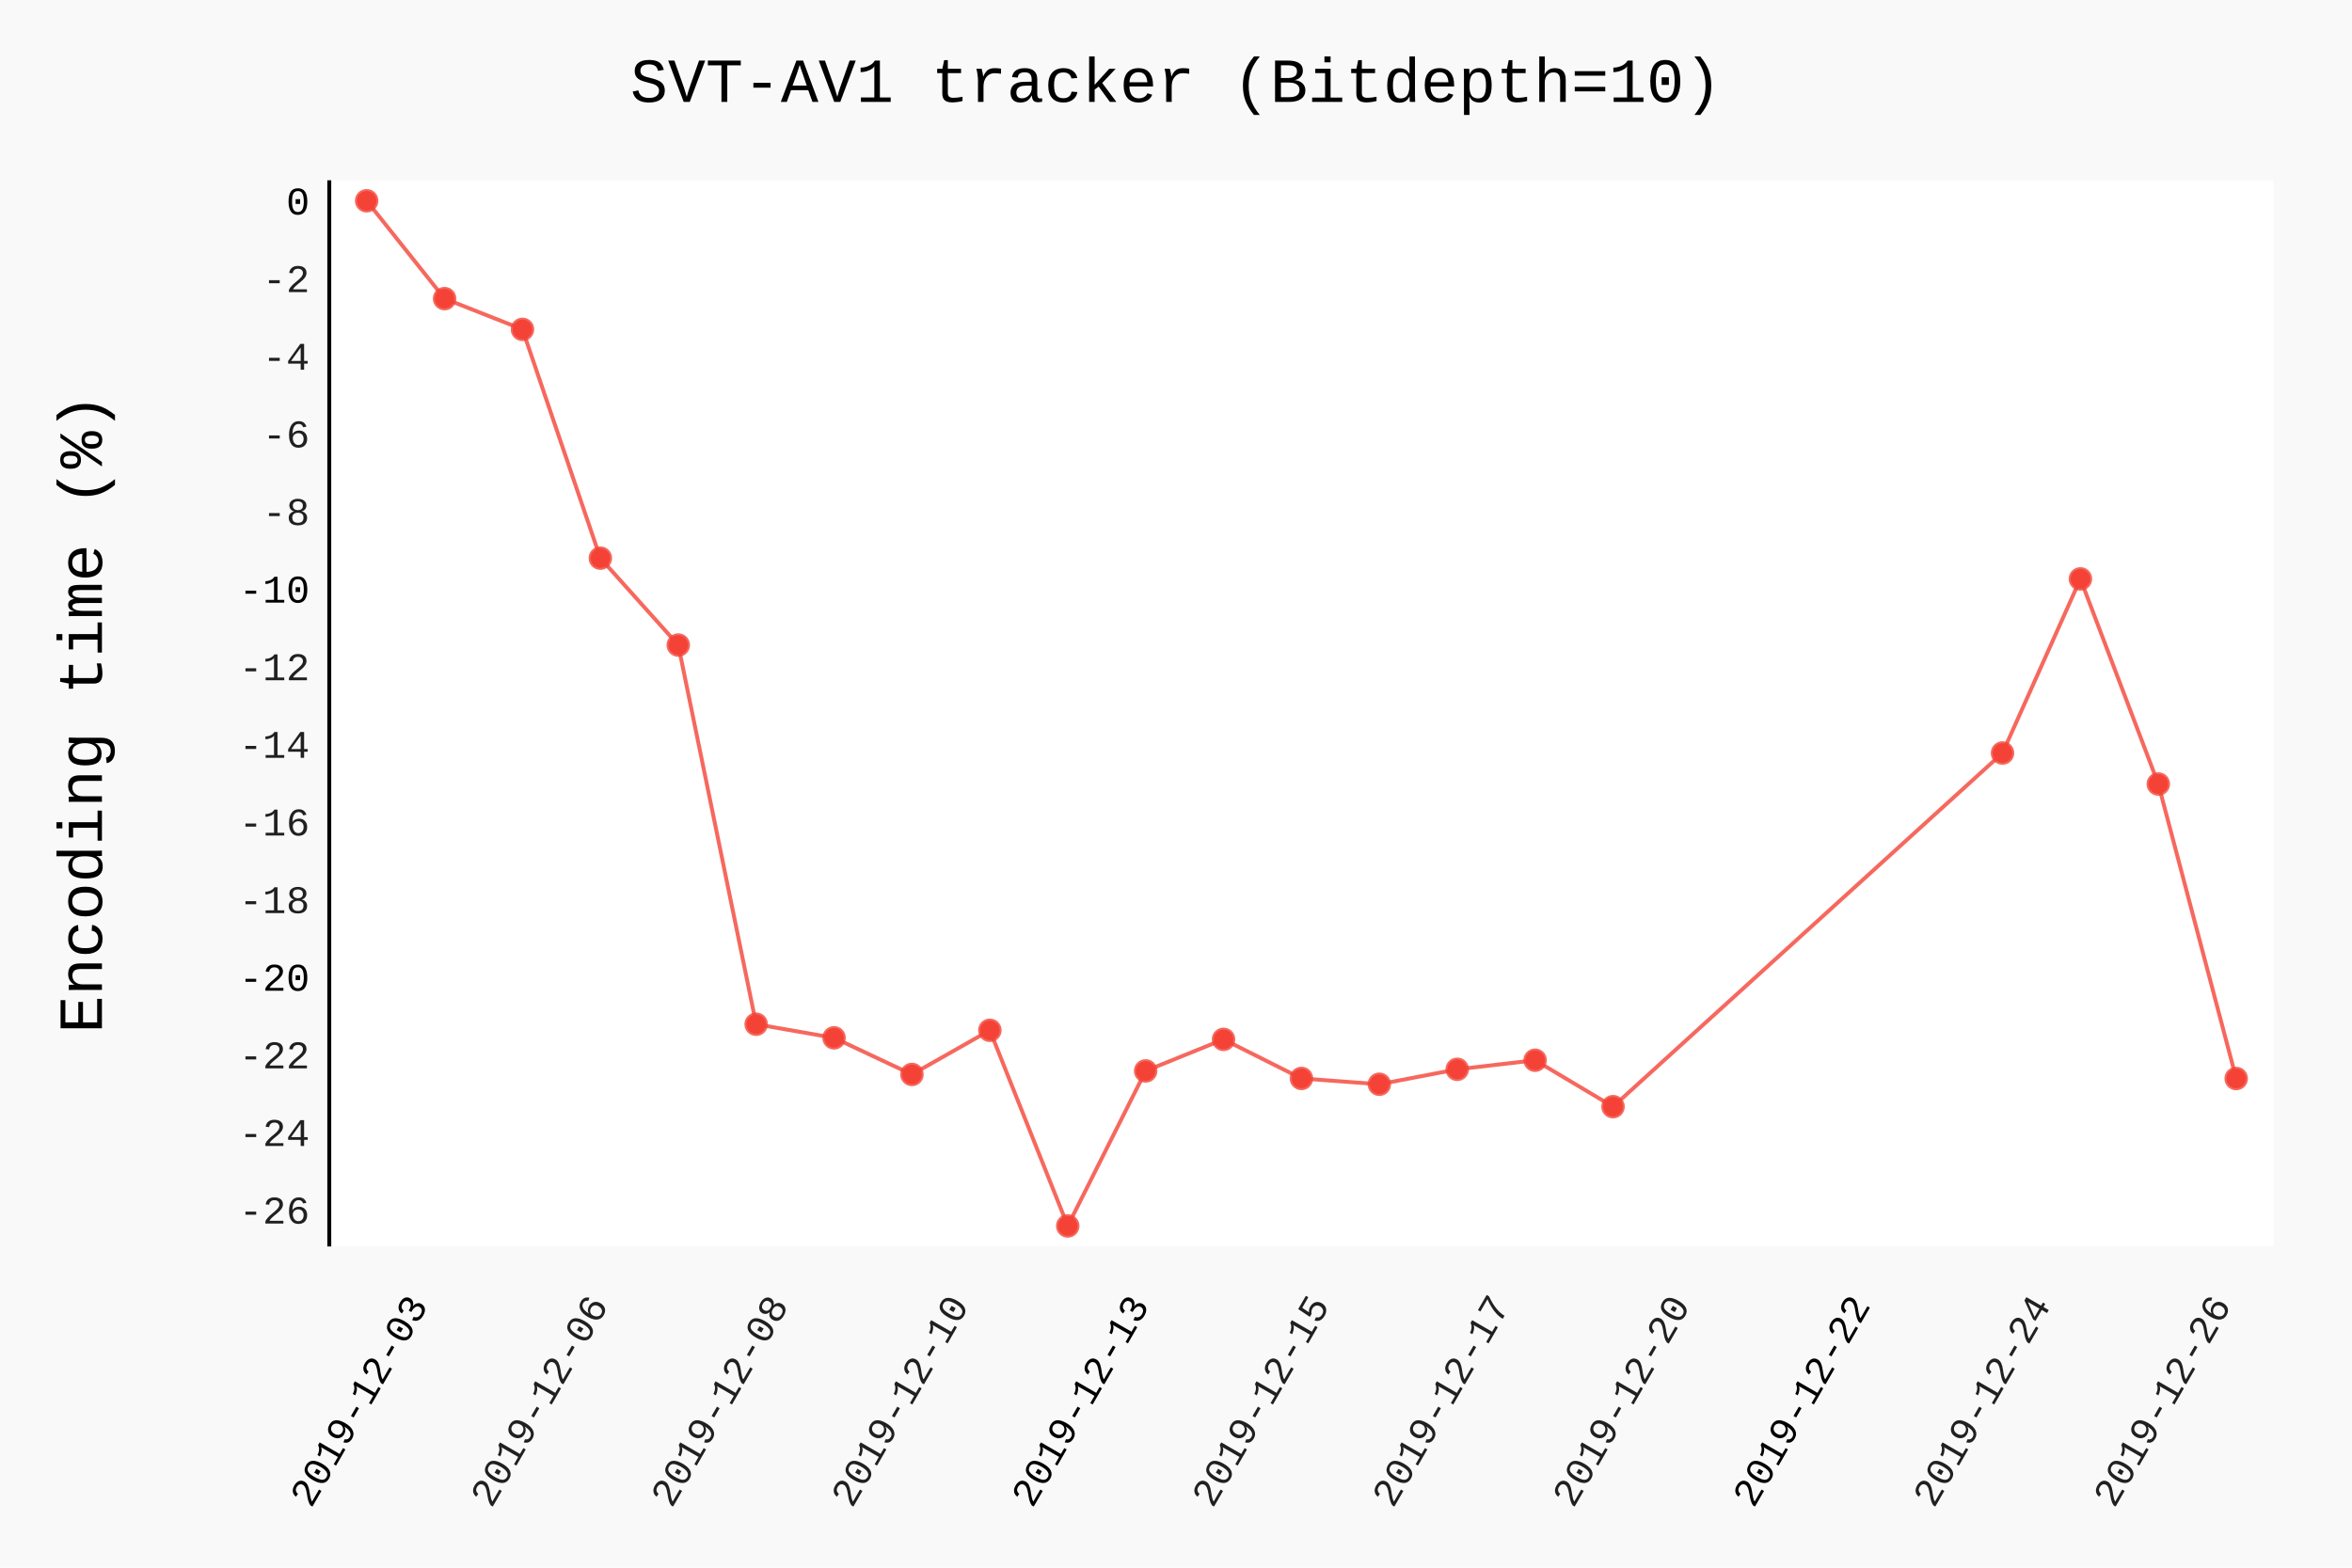
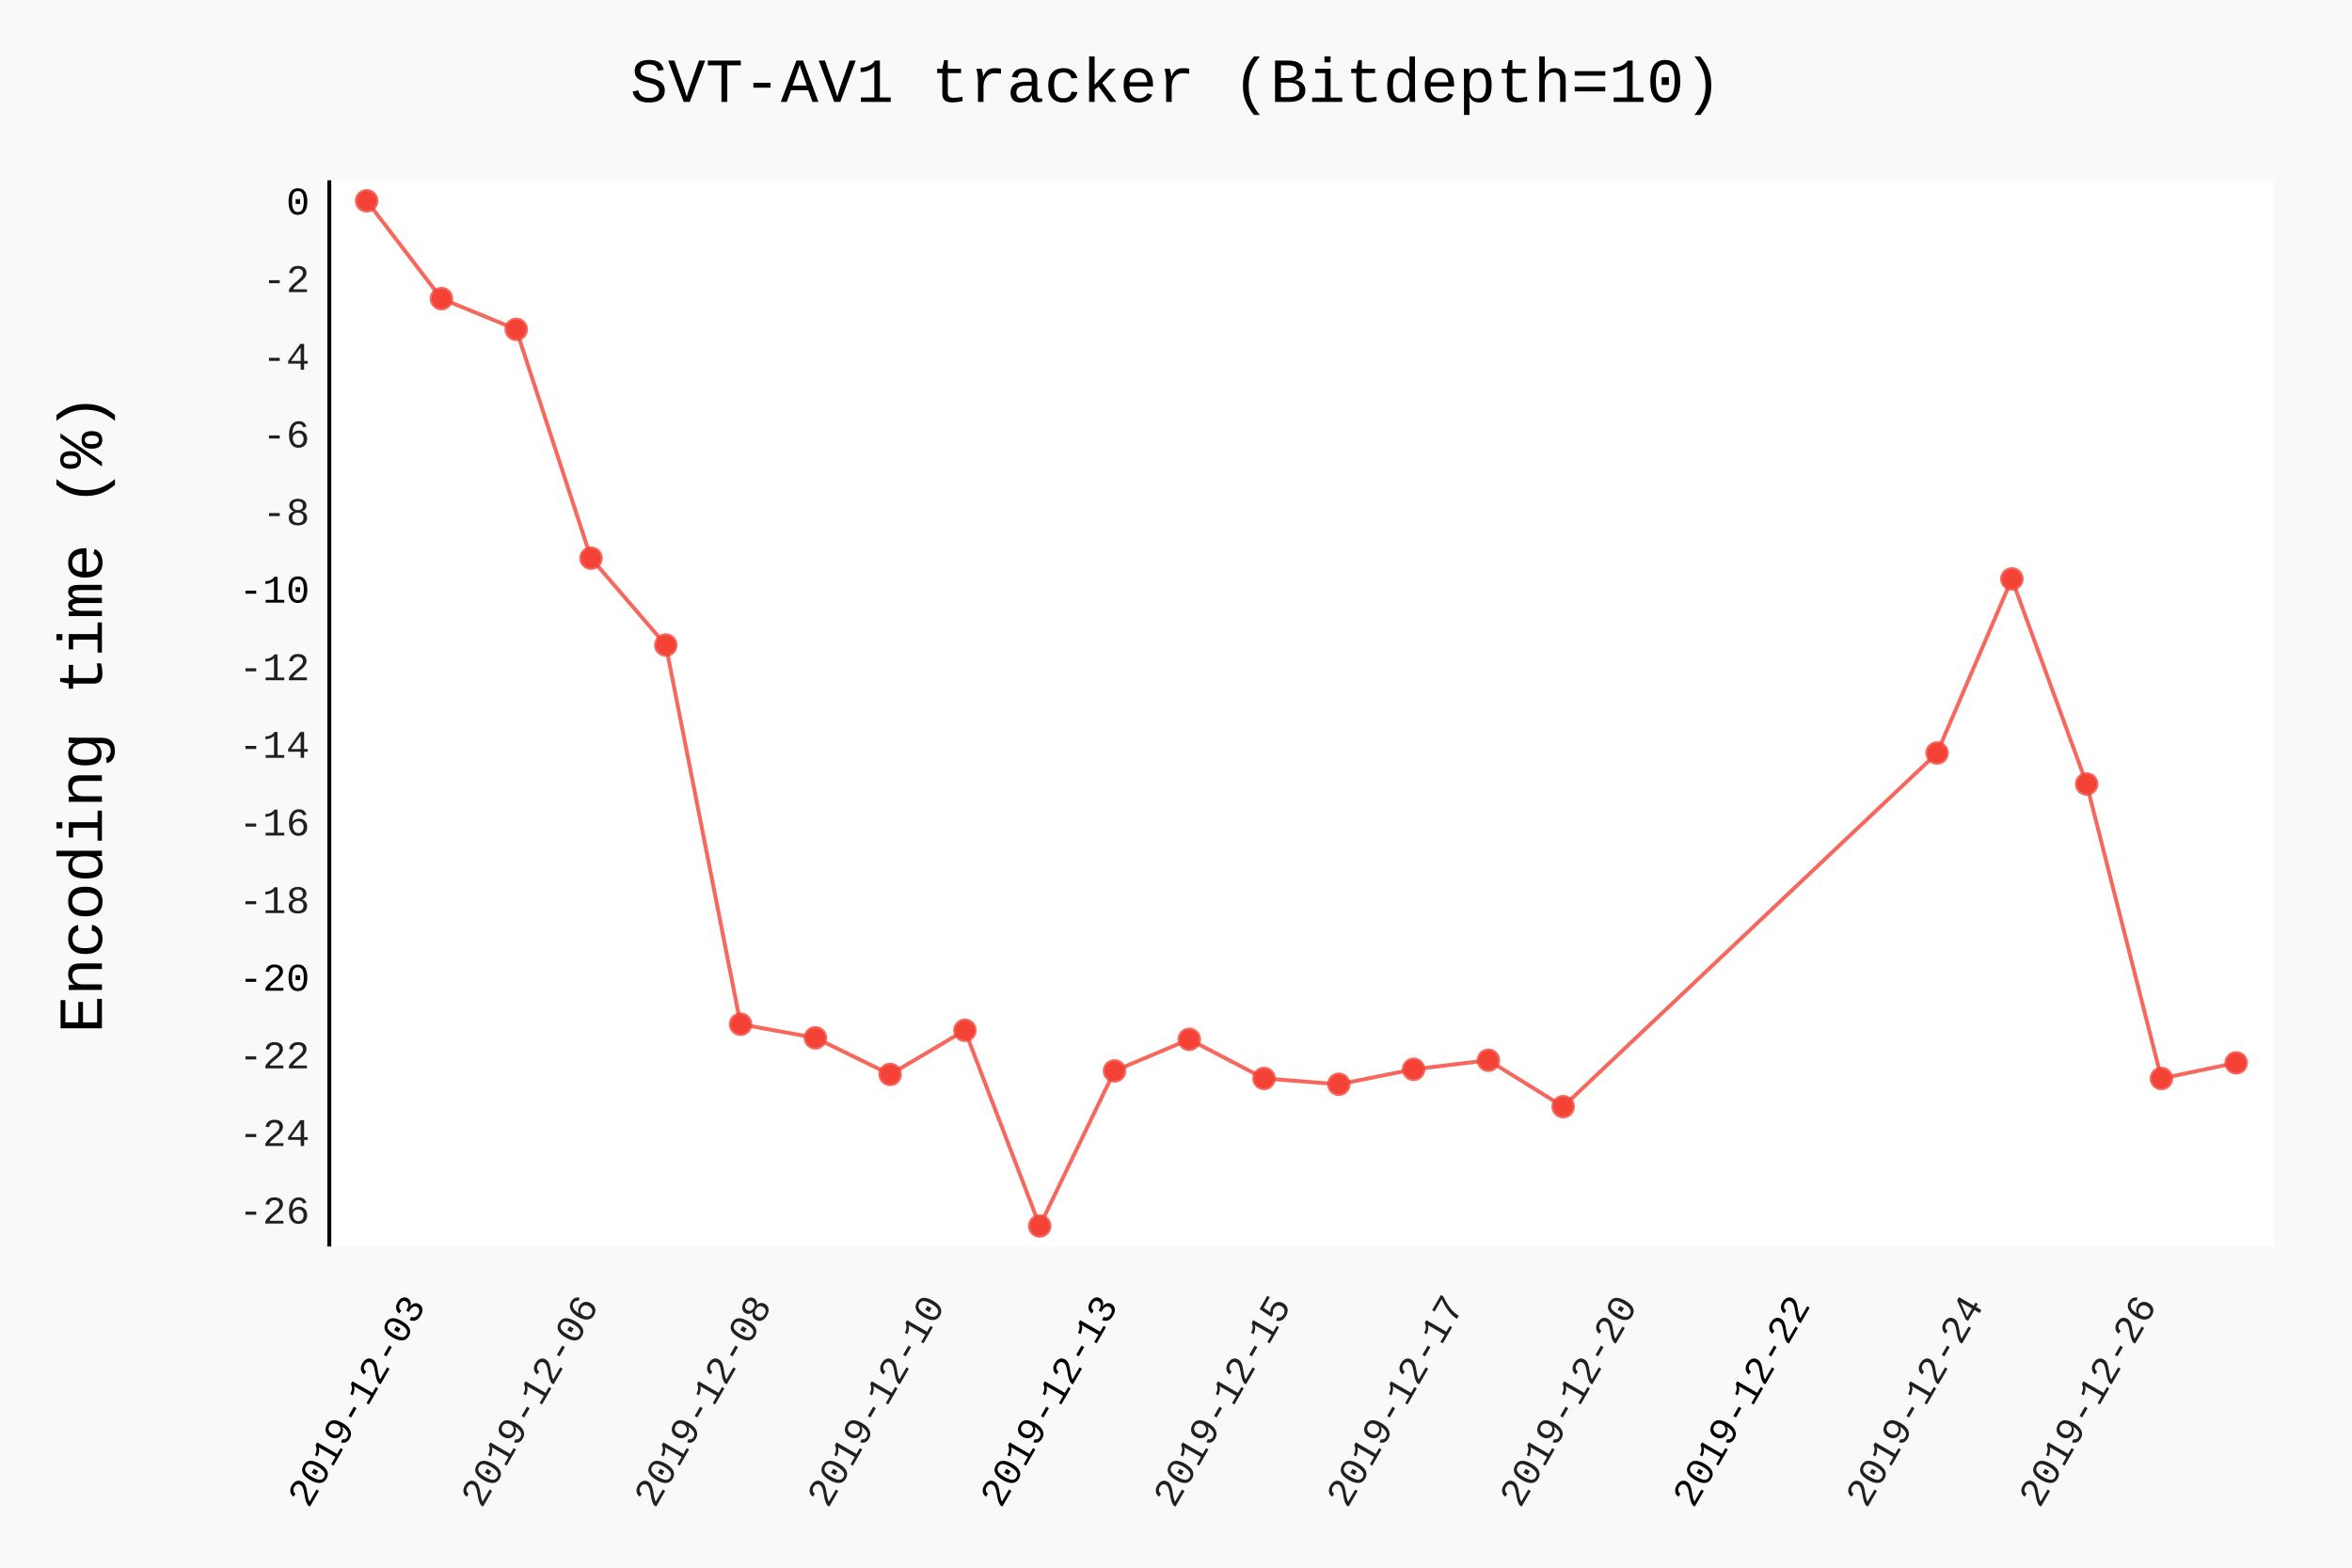
- <svg xmlns="http://www.w3.org/2000/svg" class="pygal-chart" id="chart-3541f963-8962-4b47-a6c8-427bffc5be3c" viewBox="0 0 600 400">
+ <svg xmlns="http://www.w3.org/2000/svg" class="pygal-chart" id="chart-73e4a44f-3adb-4b33-a398-8d5b76ee10f2" viewBox="0 0 600 400">
  <defs>
-     <style type="text/css">#chart-3541f963-8962-4b47-a6c8-427bffc5be3c{-webkit-user-select:none;-webkit-font-smoothing:antialiased;font-family:Consolas,"Liberation Mono",Menlo,Courier,monospace}#chart-3541f963-8962-4b47-a6c8-427bffc5be3c .title{font-family:Consolas,"Liberation Mono",Menlo,Courier,monospace;font-size:16px}#chart-3541f963-8962-4b47-a6c8-427bffc5be3c .legends .legend text{font-family:Consolas,"Liberation Mono",Menlo,Courier,monospace;font-size:14px}#chart-3541f963-8962-4b47-a6c8-427bffc5be3c .axis text{font-family:Consolas,"Liberation Mono",Menlo,Courier,monospace;font-size:10px}#chart-3541f963-8962-4b47-a6c8-427bffc5be3c .axis text.major{font-family:Consolas,"Liberation Mono",Menlo,Courier,monospace;font-size:10px}#chart-3541f963-8962-4b47-a6c8-427bffc5be3c .text-overlay text.value{font-family:Consolas,"Liberation Mono",Menlo,Courier,monospace;font-size:16px}#chart-3541f963-8962-4b47-a6c8-427bffc5be3c .text-overlay text.label{font-family:Consolas,"Liberation Mono",Menlo,Courier,monospace;font-size:10px}#chart-3541f963-8962-4b47-a6c8-427bffc5be3c .tooltip{font-family:Consolas,"Liberation Mono",Menlo,Courier,monospace;font-size:14px}#chart-3541f963-8962-4b47-a6c8-427bffc5be3c text.no_data{font-family:Consolas,"Liberation Mono",Menlo,Courier,monospace;font-size:64px}
- #chart-3541f963-8962-4b47-a6c8-427bffc5be3c{background-color:rgba(249,249,249,1)}#chart-3541f963-8962-4b47-a6c8-427bffc5be3c path,#chart-3541f963-8962-4b47-a6c8-427bffc5be3c line,#chart-3541f963-8962-4b47-a6c8-427bffc5be3c rect,#chart-3541f963-8962-4b47-a6c8-427bffc5be3c circle{-webkit-transition:150ms;-moz-transition:150ms;transition:150ms}#chart-3541f963-8962-4b47-a6c8-427bffc5be3c .graph &gt; .background{fill:rgba(249,249,249,1)}#chart-3541f963-8962-4b47-a6c8-427bffc5be3c .plot &gt; .background{fill:rgba(255,255,255,1)}#chart-3541f963-8962-4b47-a6c8-427bffc5be3c .graph{fill:rgba(0,0,0,.87)}#chart-3541f963-8962-4b47-a6c8-427bffc5be3c text.no_data{fill:rgba(0,0,0,1)}#chart-3541f963-8962-4b47-a6c8-427bffc5be3c .title{fill:rgba(0,0,0,1)}#chart-3541f963-8962-4b47-a6c8-427bffc5be3c .legends .legend text{fill:rgba(0,0,0,.87)}#chart-3541f963-8962-4b47-a6c8-427bffc5be3c .legends .legend:hover text{fill:rgba(0,0,0,1)}#chart-3541f963-8962-4b47-a6c8-427bffc5be3c .axis .line{stroke:rgba(0,0,0,1)}#chart-3541f963-8962-4b47-a6c8-427bffc5be3c .axis .guide.line{stroke:rgba(0,0,0,.54)}#chart-3541f963-8962-4b47-a6c8-427bffc5be3c .axis .major.line{stroke:rgba(0,0,0,.87)}#chart-3541f963-8962-4b47-a6c8-427bffc5be3c .axis text.major{fill:rgba(0,0,0,1)}#chart-3541f963-8962-4b47-a6c8-427bffc5be3c .axis.y .guides:hover .guide.line,#chart-3541f963-8962-4b47-a6c8-427bffc5be3c .line-graph .axis.x .guides:hover .guide.line,#chart-3541f963-8962-4b47-a6c8-427bffc5be3c .stackedline-graph .axis.x .guides:hover .guide.line,#chart-3541f963-8962-4b47-a6c8-427bffc5be3c .xy-graph .axis.x .guides:hover .guide.line{stroke:rgba(0,0,0,1)}#chart-3541f963-8962-4b47-a6c8-427bffc5be3c .axis .guides:hover text{fill:rgba(0,0,0,1)}#chart-3541f963-8962-4b47-a6c8-427bffc5be3c .reactive{fill-opacity:.7;stroke-opacity:.8}#chart-3541f963-8962-4b47-a6c8-427bffc5be3c .ci{stroke:rgba(0,0,0,.87)}#chart-3541f963-8962-4b47-a6c8-427bffc5be3c .reactive.active,#chart-3541f963-8962-4b47-a6c8-427bffc5be3c .active .reactive{fill-opacity:.8;stroke-opacity:.9;stroke-width:4}#chart-3541f963-8962-4b47-a6c8-427bffc5be3c .ci .reactive.active{stroke-width:1.5}#chart-3541f963-8962-4b47-a6c8-427bffc5be3c .series text{fill:rgba(0,0,0,1)}#chart-3541f963-8962-4b47-a6c8-427bffc5be3c .tooltip rect{fill:rgba(255,255,255,1);stroke:rgba(0,0,0,1);-webkit-transition:opacity 150ms;-moz-transition:opacity 150ms;transition:opacity 150ms}#chart-3541f963-8962-4b47-a6c8-427bffc5be3c .tooltip .label{fill:rgba(0,0,0,.87)}#chart-3541f963-8962-4b47-a6c8-427bffc5be3c .tooltip .label{fill:rgba(0,0,0,.87)}#chart-3541f963-8962-4b47-a6c8-427bffc5be3c .tooltip .legend{font-size:.8em;fill:rgba(0,0,0,.54)}#chart-3541f963-8962-4b47-a6c8-427bffc5be3c .tooltip .x_label{font-size:.6em;fill:rgba(0,0,0,1)}#chart-3541f963-8962-4b47-a6c8-427bffc5be3c .tooltip .xlink{font-size:.5em;text-decoration:underline}#chart-3541f963-8962-4b47-a6c8-427bffc5be3c .tooltip .value{font-size:1.5em}#chart-3541f963-8962-4b47-a6c8-427bffc5be3c .bound{font-size:.5em}#chart-3541f963-8962-4b47-a6c8-427bffc5be3c .max-value{font-size:.75em;fill:rgba(0,0,0,.54)}#chart-3541f963-8962-4b47-a6c8-427bffc5be3c .map-element{fill:rgba(255,255,255,1);stroke:rgba(0,0,0,.54) !important}#chart-3541f963-8962-4b47-a6c8-427bffc5be3c .map-element .reactive{fill-opacity:inherit;stroke-opacity:inherit}#chart-3541f963-8962-4b47-a6c8-427bffc5be3c .color-0,#chart-3541f963-8962-4b47-a6c8-427bffc5be3c .color-0 a:visited{stroke:#F44336;fill:#F44336}#chart-3541f963-8962-4b47-a6c8-427bffc5be3c .text-overlay .color-0 text{fill:black}
- #chart-3541f963-8962-4b47-a6c8-427bffc5be3c text.no_data{text-anchor:middle}#chart-3541f963-8962-4b47-a6c8-427bffc5be3c .guide.line{fill:none}#chart-3541f963-8962-4b47-a6c8-427bffc5be3c .centered{text-anchor:middle}#chart-3541f963-8962-4b47-a6c8-427bffc5be3c .title{text-anchor:middle}#chart-3541f963-8962-4b47-a6c8-427bffc5be3c .legends .legend text{fill-opacity:1}#chart-3541f963-8962-4b47-a6c8-427bffc5be3c .axis.x text{text-anchor:middle}#chart-3541f963-8962-4b47-a6c8-427bffc5be3c .axis.x:not(.web) text[transform]{text-anchor:start}#chart-3541f963-8962-4b47-a6c8-427bffc5be3c .axis.x:not(.web) text[transform].backwards{text-anchor:end}#chart-3541f963-8962-4b47-a6c8-427bffc5be3c .axis.y text{text-anchor:end}#chart-3541f963-8962-4b47-a6c8-427bffc5be3c .axis.y text[transform].backwards{text-anchor:start}#chart-3541f963-8962-4b47-a6c8-427bffc5be3c .axis.y2 text{text-anchor:start}#chart-3541f963-8962-4b47-a6c8-427bffc5be3c .axis.y2 text[transform].backwards{text-anchor:end}#chart-3541f963-8962-4b47-a6c8-427bffc5be3c .axis .guide.line{stroke-dasharray:4,4}#chart-3541f963-8962-4b47-a6c8-427bffc5be3c .axis .major.guide.line{stroke-dasharray:6,6}#chart-3541f963-8962-4b47-a6c8-427bffc5be3c .horizontal .axis.y .guide.line,#chart-3541f963-8962-4b47-a6c8-427bffc5be3c .horizontal .axis.y2 .guide.line,#chart-3541f963-8962-4b47-a6c8-427bffc5be3c .vertical .axis.x .guide.line{opacity:0}#chart-3541f963-8962-4b47-a6c8-427bffc5be3c .horizontal .axis.always_show .guide.line,#chart-3541f963-8962-4b47-a6c8-427bffc5be3c .vertical .axis.always_show .guide.line{opacity:1 !important}#chart-3541f963-8962-4b47-a6c8-427bffc5be3c .axis.y .guides:hover .guide.line,#chart-3541f963-8962-4b47-a6c8-427bffc5be3c .axis.y2 .guides:hover .guide.line,#chart-3541f963-8962-4b47-a6c8-427bffc5be3c .axis.x .guides:hover .guide.line{opacity:1}#chart-3541f963-8962-4b47-a6c8-427bffc5be3c .axis .guides:hover text{opacity:1}#chart-3541f963-8962-4b47-a6c8-427bffc5be3c .nofill{fill:none}#chart-3541f963-8962-4b47-a6c8-427bffc5be3c .subtle-fill{fill-opacity:.2}#chart-3541f963-8962-4b47-a6c8-427bffc5be3c .dot{stroke-width:1px;fill-opacity:1}#chart-3541f963-8962-4b47-a6c8-427bffc5be3c .dot.active{stroke-width:5px}#chart-3541f963-8962-4b47-a6c8-427bffc5be3c .dot.negative{fill:transparent}#chart-3541f963-8962-4b47-a6c8-427bffc5be3c text,#chart-3541f963-8962-4b47-a6c8-427bffc5be3c tspan{stroke:none !important}#chart-3541f963-8962-4b47-a6c8-427bffc5be3c .series text.active{opacity:1}#chart-3541f963-8962-4b47-a6c8-427bffc5be3c .tooltip rect{fill-opacity:.95;stroke-width:.5}#chart-3541f963-8962-4b47-a6c8-427bffc5be3c .tooltip text{fill-opacity:1}#chart-3541f963-8962-4b47-a6c8-427bffc5be3c .showable{visibility:hidden}#chart-3541f963-8962-4b47-a6c8-427bffc5be3c .showable.shown{visibility:visible}#chart-3541f963-8962-4b47-a6c8-427bffc5be3c .gauge-background{fill:rgba(229,229,229,1);stroke:none}#chart-3541f963-8962-4b47-a6c8-427bffc5be3c .bg-lines{stroke:rgba(249,249,249,1);stroke-width:2px}</style>
+     <style type="text/css">#chart-73e4a44f-3adb-4b33-a398-8d5b76ee10f2{-webkit-user-select:none;-webkit-font-smoothing:antialiased;font-family:Consolas,"Liberation Mono",Menlo,Courier,monospace}#chart-73e4a44f-3adb-4b33-a398-8d5b76ee10f2 .title{font-family:Consolas,"Liberation Mono",Menlo,Courier,monospace;font-size:16px}#chart-73e4a44f-3adb-4b33-a398-8d5b76ee10f2 .legends .legend text{font-family:Consolas,"Liberation Mono",Menlo,Courier,monospace;font-size:14px}#chart-73e4a44f-3adb-4b33-a398-8d5b76ee10f2 .axis text{font-family:Consolas,"Liberation Mono",Menlo,Courier,monospace;font-size:10px}#chart-73e4a44f-3adb-4b33-a398-8d5b76ee10f2 .axis text.major{font-family:Consolas,"Liberation Mono",Menlo,Courier,monospace;font-size:10px}#chart-73e4a44f-3adb-4b33-a398-8d5b76ee10f2 .text-overlay text.value{font-family:Consolas,"Liberation Mono",Menlo,Courier,monospace;font-size:16px}#chart-73e4a44f-3adb-4b33-a398-8d5b76ee10f2 .text-overlay text.label{font-family:Consolas,"Liberation Mono",Menlo,Courier,monospace;font-size:10px}#chart-73e4a44f-3adb-4b33-a398-8d5b76ee10f2 .tooltip{font-family:Consolas,"Liberation Mono",Menlo,Courier,monospace;font-size:14px}#chart-73e4a44f-3adb-4b33-a398-8d5b76ee10f2 text.no_data{font-family:Consolas,"Liberation Mono",Menlo,Courier,monospace;font-size:64px}
+ #chart-73e4a44f-3adb-4b33-a398-8d5b76ee10f2{background-color:rgba(249,249,249,1)}#chart-73e4a44f-3adb-4b33-a398-8d5b76ee10f2 path,#chart-73e4a44f-3adb-4b33-a398-8d5b76ee10f2 line,#chart-73e4a44f-3adb-4b33-a398-8d5b76ee10f2 rect,#chart-73e4a44f-3adb-4b33-a398-8d5b76ee10f2 circle{-webkit-transition:150ms;-moz-transition:150ms;transition:150ms}#chart-73e4a44f-3adb-4b33-a398-8d5b76ee10f2 .graph &gt; .background{fill:rgba(249,249,249,1)}#chart-73e4a44f-3adb-4b33-a398-8d5b76ee10f2 .plot &gt; .background{fill:rgba(255,255,255,1)}#chart-73e4a44f-3adb-4b33-a398-8d5b76ee10f2 .graph{fill:rgba(0,0,0,.87)}#chart-73e4a44f-3adb-4b33-a398-8d5b76ee10f2 text.no_data{fill:rgba(0,0,0,1)}#chart-73e4a44f-3adb-4b33-a398-8d5b76ee10f2 .title{fill:rgba(0,0,0,1)}#chart-73e4a44f-3adb-4b33-a398-8d5b76ee10f2 .legends .legend text{fill:rgba(0,0,0,.87)}#chart-73e4a44f-3adb-4b33-a398-8d5b76ee10f2 .legends .legend:hover text{fill:rgba(0,0,0,1)}#chart-73e4a44f-3adb-4b33-a398-8d5b76ee10f2 .axis .line{stroke:rgba(0,0,0,1)}#chart-73e4a44f-3adb-4b33-a398-8d5b76ee10f2 .axis .guide.line{stroke:rgba(0,0,0,.54)}#chart-73e4a44f-3adb-4b33-a398-8d5b76ee10f2 .axis .major.line{stroke:rgba(0,0,0,.87)}#chart-73e4a44f-3adb-4b33-a398-8d5b76ee10f2 .axis text.major{fill:rgba(0,0,0,1)}#chart-73e4a44f-3adb-4b33-a398-8d5b76ee10f2 .axis.y .guides:hover .guide.line,#chart-73e4a44f-3adb-4b33-a398-8d5b76ee10f2 .line-graph .axis.x .guides:hover .guide.line,#chart-73e4a44f-3adb-4b33-a398-8d5b76ee10f2 .stackedline-graph .axis.x .guides:hover .guide.line,#chart-73e4a44f-3adb-4b33-a398-8d5b76ee10f2 .xy-graph .axis.x .guides:hover .guide.line{stroke:rgba(0,0,0,1)}#chart-73e4a44f-3adb-4b33-a398-8d5b76ee10f2 .axis .guides:hover text{fill:rgba(0,0,0,1)}#chart-73e4a44f-3adb-4b33-a398-8d5b76ee10f2 .reactive{fill-opacity:.7;stroke-opacity:.8}#chart-73e4a44f-3adb-4b33-a398-8d5b76ee10f2 .ci{stroke:rgba(0,0,0,.87)}#chart-73e4a44f-3adb-4b33-a398-8d5b76ee10f2 .reactive.active,#chart-73e4a44f-3adb-4b33-a398-8d5b76ee10f2 .active .reactive{fill-opacity:.8;stroke-opacity:.9;stroke-width:4}#chart-73e4a44f-3adb-4b33-a398-8d5b76ee10f2 .ci .reactive.active{stroke-width:1.5}#chart-73e4a44f-3adb-4b33-a398-8d5b76ee10f2 .series text{fill:rgba(0,0,0,1)}#chart-73e4a44f-3adb-4b33-a398-8d5b76ee10f2 .tooltip rect{fill:rgba(255,255,255,1);stroke:rgba(0,0,0,1);-webkit-transition:opacity 150ms;-moz-transition:opacity 150ms;transition:opacity 150ms}#chart-73e4a44f-3adb-4b33-a398-8d5b76ee10f2 .tooltip .label{fill:rgba(0,0,0,.87)}#chart-73e4a44f-3adb-4b33-a398-8d5b76ee10f2 .tooltip .label{fill:rgba(0,0,0,.87)}#chart-73e4a44f-3adb-4b33-a398-8d5b76ee10f2 .tooltip .legend{font-size:.8em;fill:rgba(0,0,0,.54)}#chart-73e4a44f-3adb-4b33-a398-8d5b76ee10f2 .tooltip .x_label{font-size:.6em;fill:rgba(0,0,0,1)}#chart-73e4a44f-3adb-4b33-a398-8d5b76ee10f2 .tooltip .xlink{font-size:.5em;text-decoration:underline}#chart-73e4a44f-3adb-4b33-a398-8d5b76ee10f2 .tooltip .value{font-size:1.5em}#chart-73e4a44f-3adb-4b33-a398-8d5b76ee10f2 .bound{font-size:.5em}#chart-73e4a44f-3adb-4b33-a398-8d5b76ee10f2 .max-value{font-size:.75em;fill:rgba(0,0,0,.54)}#chart-73e4a44f-3adb-4b33-a398-8d5b76ee10f2 .map-element{fill:rgba(255,255,255,1);stroke:rgba(0,0,0,.54) !important}#chart-73e4a44f-3adb-4b33-a398-8d5b76ee10f2 .map-element .reactive{fill-opacity:inherit;stroke-opacity:inherit}#chart-73e4a44f-3adb-4b33-a398-8d5b76ee10f2 .color-0,#chart-73e4a44f-3adb-4b33-a398-8d5b76ee10f2 .color-0 a:visited{stroke:#F44336;fill:#F44336}#chart-73e4a44f-3adb-4b33-a398-8d5b76ee10f2 .text-overlay .color-0 text{fill:black}
+ #chart-73e4a44f-3adb-4b33-a398-8d5b76ee10f2 text.no_data{text-anchor:middle}#chart-73e4a44f-3adb-4b33-a398-8d5b76ee10f2 .guide.line{fill:none}#chart-73e4a44f-3adb-4b33-a398-8d5b76ee10f2 .centered{text-anchor:middle}#chart-73e4a44f-3adb-4b33-a398-8d5b76ee10f2 .title{text-anchor:middle}#chart-73e4a44f-3adb-4b33-a398-8d5b76ee10f2 .legends .legend text{fill-opacity:1}#chart-73e4a44f-3adb-4b33-a398-8d5b76ee10f2 .axis.x text{text-anchor:middle}#chart-73e4a44f-3adb-4b33-a398-8d5b76ee10f2 .axis.x:not(.web) text[transform]{text-anchor:start}#chart-73e4a44f-3adb-4b33-a398-8d5b76ee10f2 .axis.x:not(.web) text[transform].backwards{text-anchor:end}#chart-73e4a44f-3adb-4b33-a398-8d5b76ee10f2 .axis.y text{text-anchor:end}#chart-73e4a44f-3adb-4b33-a398-8d5b76ee10f2 .axis.y text[transform].backwards{text-anchor:start}#chart-73e4a44f-3adb-4b33-a398-8d5b76ee10f2 .axis.y2 text{text-anchor:start}#chart-73e4a44f-3adb-4b33-a398-8d5b76ee10f2 .axis.y2 text[transform].backwards{text-anchor:end}#chart-73e4a44f-3adb-4b33-a398-8d5b76ee10f2 .axis .guide.line{stroke-dasharray:4,4}#chart-73e4a44f-3adb-4b33-a398-8d5b76ee10f2 .axis .major.guide.line{stroke-dasharray:6,6}#chart-73e4a44f-3adb-4b33-a398-8d5b76ee10f2 .horizontal .axis.y .guide.line,#chart-73e4a44f-3adb-4b33-a398-8d5b76ee10f2 .horizontal .axis.y2 .guide.line,#chart-73e4a44f-3adb-4b33-a398-8d5b76ee10f2 .vertical .axis.x .guide.line{opacity:0}#chart-73e4a44f-3adb-4b33-a398-8d5b76ee10f2 .horizontal .axis.always_show .guide.line,#chart-73e4a44f-3adb-4b33-a398-8d5b76ee10f2 .vertical .axis.always_show .guide.line{opacity:1 !important}#chart-73e4a44f-3adb-4b33-a398-8d5b76ee10f2 .axis.y .guides:hover .guide.line,#chart-73e4a44f-3adb-4b33-a398-8d5b76ee10f2 .axis.y2 .guides:hover .guide.line,#chart-73e4a44f-3adb-4b33-a398-8d5b76ee10f2 .axis.x .guides:hover .guide.line{opacity:1}#chart-73e4a44f-3adb-4b33-a398-8d5b76ee10f2 .axis .guides:hover text{opacity:1}#chart-73e4a44f-3adb-4b33-a398-8d5b76ee10f2 .nofill{fill:none}#chart-73e4a44f-3adb-4b33-a398-8d5b76ee10f2 .subtle-fill{fill-opacity:.2}#chart-73e4a44f-3adb-4b33-a398-8d5b76ee10f2 .dot{stroke-width:1px;fill-opacity:1}#chart-73e4a44f-3adb-4b33-a398-8d5b76ee10f2 .dot.active{stroke-width:5px}#chart-73e4a44f-3adb-4b33-a398-8d5b76ee10f2 .dot.negative{fill:transparent}#chart-73e4a44f-3adb-4b33-a398-8d5b76ee10f2 text,#chart-73e4a44f-3adb-4b33-a398-8d5b76ee10f2 tspan{stroke:none !important}#chart-73e4a44f-3adb-4b33-a398-8d5b76ee10f2 .series text.active{opacity:1}#chart-73e4a44f-3adb-4b33-a398-8d5b76ee10f2 .tooltip rect{fill-opacity:.95;stroke-width:.5}#chart-73e4a44f-3adb-4b33-a398-8d5b76ee10f2 .tooltip text{fill-opacity:1}#chart-73e4a44f-3adb-4b33-a398-8d5b76ee10f2 .showable{visibility:hidden}#chart-73e4a44f-3adb-4b33-a398-8d5b76ee10f2 .showable.shown{visibility:visible}#chart-73e4a44f-3adb-4b33-a398-8d5b76ee10f2 .gauge-background{fill:rgba(229,229,229,1);stroke:none}#chart-73e4a44f-3adb-4b33-a398-8d5b76ee10f2 .bg-lines{stroke:rgba(249,249,249,1);stroke-width:2px}</style>
  </defs>
  <g class="graph datetimeline-graph vertical">
    <rect class="background" height="400" width="600" x="0" y="0" />
    <g class="plot" transform="translate(84, 46)">
      <rect class="background" height="272.038" width="496.0" x="0" y="0" />
      <g class="axis y">
        <g class="guides">
          <text class="" x="-5" y="266.202">-26</text>
        </g>
        <g class="guides">
          <text class="" x="-5" y="246.396">-24</text>
        </g>
        <g class="guides">
          <text class="" x="-5" y="226.591">-22</text>
        </g>
        <g class="guides">
          <text class="major" x="-5" y="206.786">-20</text>
        </g>
        <g class="guides">
          <text class="" x="-5" y="186.98">-18</text>
        </g>
        <g class="guides">
          <text class="" x="-5" y="167.175">-16</text>
        </g>
        <g class="guides">
          <text class="" x="-5" y="147.369">-14</text>
        </g>
        <g class="guides">
          <text class="" x="-5" y="127.564">-12</text>
        </g>
        <g class="guides">
          <text class="major" x="-5" y="107.759">-10</text>
        </g>
        <g class="guides">
          <text class="" x="-5" y="87.953">-8</text>
        </g>
        <g class="guides">
          <text class="" x="-5" y="68.148">-6</text>
        </g>
        <g class="guides">
          <text class="" x="-5" y="48.342">-4</text>
        </g>
        <g class="guides">
          <text class="" x="-5" y="28.537">-2</text>
        </g>
        <g class="guides">
          <text class="major" x="-5" y="8.732">0</text>
        </g>
      </g>
      <g class="axis x">
        <path class="line" d="M0 0 v272.038" />
        <g class="guides">
-           <path class="major guide line" d="M25.362 0 v272.038" />
-           <text class="major backwards" transform="rotate(300 25.3623 287.0385)" x="25.362" y="287.038">2019-12-03</text>
+           <path class="major guide line" d="M24.729 0 v272.038" />
+           <text class="major backwards" transform="rotate(300 24.72934 287.0385)" x="24.729" y="287.038">2019-12-03</text>
        </g>
        <g class="guides">
-           <path class="guide line" d="M71.362 0 v272.038" />
-           <text class="backwards" transform="rotate(300 71.36182 287.0385)" x="71.362" y="287.038">2019-12-06</text>
+           <path class="guide line" d="M68.889 0 v272.038" />
+           <text class="backwards" transform="rotate(300 68.88889 287.0385)" x="68.889" y="287.038">2019-12-06</text>
        </g>
        <g class="guides">
-           <path class="guide line" d="M117.361 0 v272.038" />
-           <text class="backwards" transform="rotate(300 117.3613 287.0385)" x="117.361" y="287.038">2019-12-08</text>
+           <path class="guide line" d="M113.048 0 v272.038" />
+           <text class="backwards" transform="rotate(300 113.0484 287.0385)" x="113.048" y="287.038">2019-12-08</text>
        </g>
        <g class="guides">
-           <path class="guide line" d="M163.361 0 v272.038" />
-           <text class="backwards" transform="rotate(300 163.3609 287.0385)" x="163.361" y="287.038">2019-12-10</text>
+           <path class="guide line" d="M157.208 0 v272.038" />
+           <text class="backwards" transform="rotate(300 157.208 287.0385)" x="157.208" y="287.038">2019-12-10</text>
        </g>
        <g class="guides">
-           <path class="major guide line" d="M209.36 0 v272.038" />
-           <text class="major backwards" transform="rotate(300 209.3604 287.0385)" x="209.36" y="287.038">2019-12-13</text>
+           <path class="major guide line" d="M201.368 0 v272.038" />
+           <text class="major backwards" transform="rotate(300 201.3675 287.0385)" x="201.368" y="287.038">2019-12-13</text>
        </g>
        <g class="guides">
-           <path class="guide line" d="M255.36 0 v272.038" />
-           <text class="backwards" transform="rotate(300 255.3599 287.0385)" x="255.36" y="287.038">2019-12-15</text>
+           <path class="guide line" d="M245.527 0 v272.038" />
+           <text class="backwards" transform="rotate(300 245.5271 287.0385)" x="245.527" y="287.038">2019-12-15</text>
        </g>
        <g class="guides">
-           <path class="guide line" d="M301.359 0 v272.038" />
-           <text class="backwards" transform="rotate(300 301.3594 287.0385)" x="301.359" y="287.038">2019-12-17</text>
+           <path class="guide line" d="M289.687 0 v272.038" />
+           <text class="backwards" transform="rotate(300 289.6866 287.0385)" x="289.687" y="287.038">2019-12-17</text>
        </g>
        <g class="guides">
-           <path class="guide line" d="M347.359 0 v272.038" />
-           <text class="backwards" transform="rotate(300 347.359 287.0385)" x="347.359" y="287.038">2019-12-20</text>
+           <path class="guide line" d="M333.846 0 v272.038" />
+           <text class="backwards" transform="rotate(300 333.8462 287.0385)" x="333.846" y="287.038">2019-12-20</text>
        </g>
        <g class="guides">
-           <path class="major guide line" d="M393.358 0 v272.038" />
-           <text class="major backwards" transform="rotate(300 393.3585 287.0385)" x="393.358" y="287.038">2019-12-22</text>
+           <path class="major guide line" d="M378.006 0 v272.038" />
+           <text class="major backwards" transform="rotate(300 378.0057 287.0385)" x="378.006" y="287.038">2019-12-22</text>
        </g>
        <g class="guides">
-           <path class="guide line" d="M439.358 0 v272.038" />
-           <text class="backwards" transform="rotate(300 439.358 287.0385)" x="439.358" y="287.038">2019-12-24</text>
+           <path class="guide line" d="M422.165 0 v272.038" />
+           <text class="backwards" transform="rotate(300 422.1652 287.0385)" x="422.165" y="287.038">2019-12-24</text>
        </g>
        <g class="guides">
-           <path class="guide line" d="M485.358 0 v272.038" />
-           <text class="backwards" transform="rotate(300 485.3576 287.0385)" x="485.358" y="287.038">2019-12-26</text>
+           <path class="guide line" d="M466.325 0 v272.038" />
+           <text class="backwards" transform="rotate(300 466.3248 287.0385)" x="466.325" y="287.038">2019-12-26</text>
        </g>
      </g>
      <g class="series serie-0 color-0">
-         <path class="line reactive nofill" d="M9.538 5.232 L29.41 30.193 49.282 38.037 69.154 96.416 89.026 118.587 108.897 215.336 128.769 218.807 148.641 228.148 168.513 216.884 188.385 266.807 208.256 227.247 228.128 219.198 248 229.169 267.872 230.65 287.744 226.838 307.615 224.524 327.487 236.367 426.846 146.135 446.718 101.708 466.59 154.047 486.462 229.186" />
+         <path class="line reactive nofill" d="M9.538 5.232 L28.615 30.193 47.692 38.037 66.769 96.416 85.846 118.587 104.923 215.336 124 218.807 143.077 228.148 162.154 216.884 181.231 266.807 200.308 227.247 219.385 219.198 238.462 229.169 257.538 230.65 276.615 226.838 295.692 224.524 314.769 236.367 410.154 146.135 429.231 101.708 448.308 154.047 467.385 229.186 486.462 225.188" />
      </g>
    </g>
    <g class="titles">
      <text class="title plot_title" x="300.0" y="26">SVT-AV1 tracker (Bitdepth=10)</text>
      <text class="title" transform="rotate(-90 0 182.0192)" x="0" y="208.019">Encoding time (%)</text>
    </g>
    <g class="plot overlay" transform="translate(84, 46)">
      <g class="series serie-0 color-0">
        <g class="dots">
          <circle class="dot reactive tooltip-trigger" cx="9.538" cy="5.232" r="2.5" />
        </g>
        <g class="dots">
-           <circle class="dot reactive tooltip-trigger" cx="29.41" cy="30.193" r="2.5" />
+           <circle class="dot reactive tooltip-trigger" cx="28.615" cy="30.193" r="2.5" />
        </g>
        <g class="dots">
-           <circle class="dot reactive tooltip-trigger" cx="49.282" cy="38.037" r="2.5" />
+           <circle class="dot reactive tooltip-trigger" cx="47.692" cy="38.037" r="2.5" />
        </g>
        <g class="dots">
-           <circle class="dot reactive tooltip-trigger" cx="69.154" cy="96.416" r="2.5" />
+           <circle class="dot reactive tooltip-trigger" cx="66.769" cy="96.416" r="2.5" />
        </g>
        <g class="dots">
-           <circle class="dot reactive tooltip-trigger" cx="89.026" cy="118.587" r="2.5" />
+           <circle class="dot reactive tooltip-trigger" cx="85.846" cy="118.587" r="2.5" />
        </g>
        <g class="dots">
-           <circle class="dot reactive tooltip-trigger" cx="108.897" cy="215.336" r="2.5" />
+           <circle class="dot reactive tooltip-trigger" cx="104.923" cy="215.336" r="2.5" />
        </g>
        <g class="dots">
-           <circle class="dot reactive tooltip-trigger" cx="128.769" cy="218.807" r="2.5" />
+           <circle class="dot reactive tooltip-trigger" cx="124.0" cy="218.807" r="2.5" />
        </g>
        <g class="dots">
-           <circle class="dot reactive tooltip-trigger" cx="148.641" cy="228.148" r="2.5" />
+           <circle class="dot reactive tooltip-trigger" cx="143.077" cy="228.148" r="2.5" />
        </g>
        <g class="dots">
-           <circle class="dot reactive tooltip-trigger" cx="168.513" cy="216.884" r="2.5" />
+           <circle class="dot reactive tooltip-trigger" cx="162.154" cy="216.884" r="2.5" />
        </g>
        <g class="dots">
-           <circle class="dot reactive tooltip-trigger" cx="188.385" cy="266.807" r="2.5" />
+           <circle class="dot reactive tooltip-trigger" cx="181.231" cy="266.807" r="2.5" />
        </g>
        <g class="dots">
-           <circle class="dot reactive tooltip-trigger" cx="208.256" cy="227.247" r="2.5" />
+           <circle class="dot reactive tooltip-trigger" cx="200.308" cy="227.247" r="2.5" />
        </g>
        <g class="dots">
-           <circle class="dot reactive tooltip-trigger" cx="228.128" cy="219.198" r="2.5" />
+           <circle class="dot reactive tooltip-trigger" cx="219.385" cy="219.198" r="2.5" />
        </g>
        <g class="dots">
-           <circle class="dot reactive tooltip-trigger" cx="248.0" cy="229.169" r="2.5" />
+           <circle class="dot reactive tooltip-trigger" cx="238.462" cy="229.169" r="2.5" />
        </g>
        <g class="dots">
-           <circle class="dot reactive tooltip-trigger" cx="267.872" cy="230.65" r="2.5" />
+           <circle class="dot reactive tooltip-trigger" cx="257.538" cy="230.65" r="2.5" />
        </g>
        <g class="dots">
-           <circle class="dot reactive tooltip-trigger" cx="287.744" cy="226.838" r="2.5" />
+           <circle class="dot reactive tooltip-trigger" cx="276.615" cy="226.838" r="2.5" />
        </g>
        <g class="dots">
-           <circle class="dot reactive tooltip-trigger" cx="307.615" cy="224.524" r="2.5" />
+           <circle class="dot reactive tooltip-trigger" cx="295.692" cy="224.524" r="2.5" />
        </g>
        <g class="dots">
-           <circle class="dot reactive tooltip-trigger" cx="327.487" cy="236.367" r="2.5" />
+           <circle class="dot reactive tooltip-trigger" cx="314.769" cy="236.367" r="2.5" />
        </g>
        <g class="dots">
-           <circle class="dot reactive tooltip-trigger" cx="426.846" cy="146.135" r="2.5" />
+           <circle class="dot reactive tooltip-trigger" cx="410.154" cy="146.135" r="2.5" />
        </g>
        <g class="dots">
-           <circle class="dot reactive tooltip-trigger" cx="446.718" cy="101.708" r="2.5" />
+           <circle class="dot reactive tooltip-trigger" cx="429.231" cy="101.708" r="2.5" />
        </g>
        <g class="dots">
-           <circle class="dot reactive tooltip-trigger" cx="466.59" cy="154.047" r="2.5" />
+           <circle class="dot reactive tooltip-trigger" cx="448.308" cy="154.047" r="2.5" />
        </g>
        <g class="dots">
-           <circle class="dot reactive tooltip-trigger" cx="486.462" cy="229.186" r="2.5" />
+           <circle class="dot reactive tooltip-trigger" cx="467.385" cy="229.186" r="2.5" />
+         </g>
+         <g class="dots">
+           <circle class="dot reactive tooltip-trigger" cx="486.462" cy="225.188" r="2.5" />
        </g>
      </g>
    </g>
    <g class="plot text-overlay" transform="translate(84, 46)">
      <g class="series serie-0 color-0" />
    </g>
    <g class="plot tooltip-overlay" transform="translate(84, 46)">
      <g class="tooltip" style="opacity: 0" transform="translate(0 0)">
        <rect class="tooltip-box" height="0" rx="0" ry="0" width="0" />
        <g class="text" />
      </g>
    </g>
  </g>
</svg>
